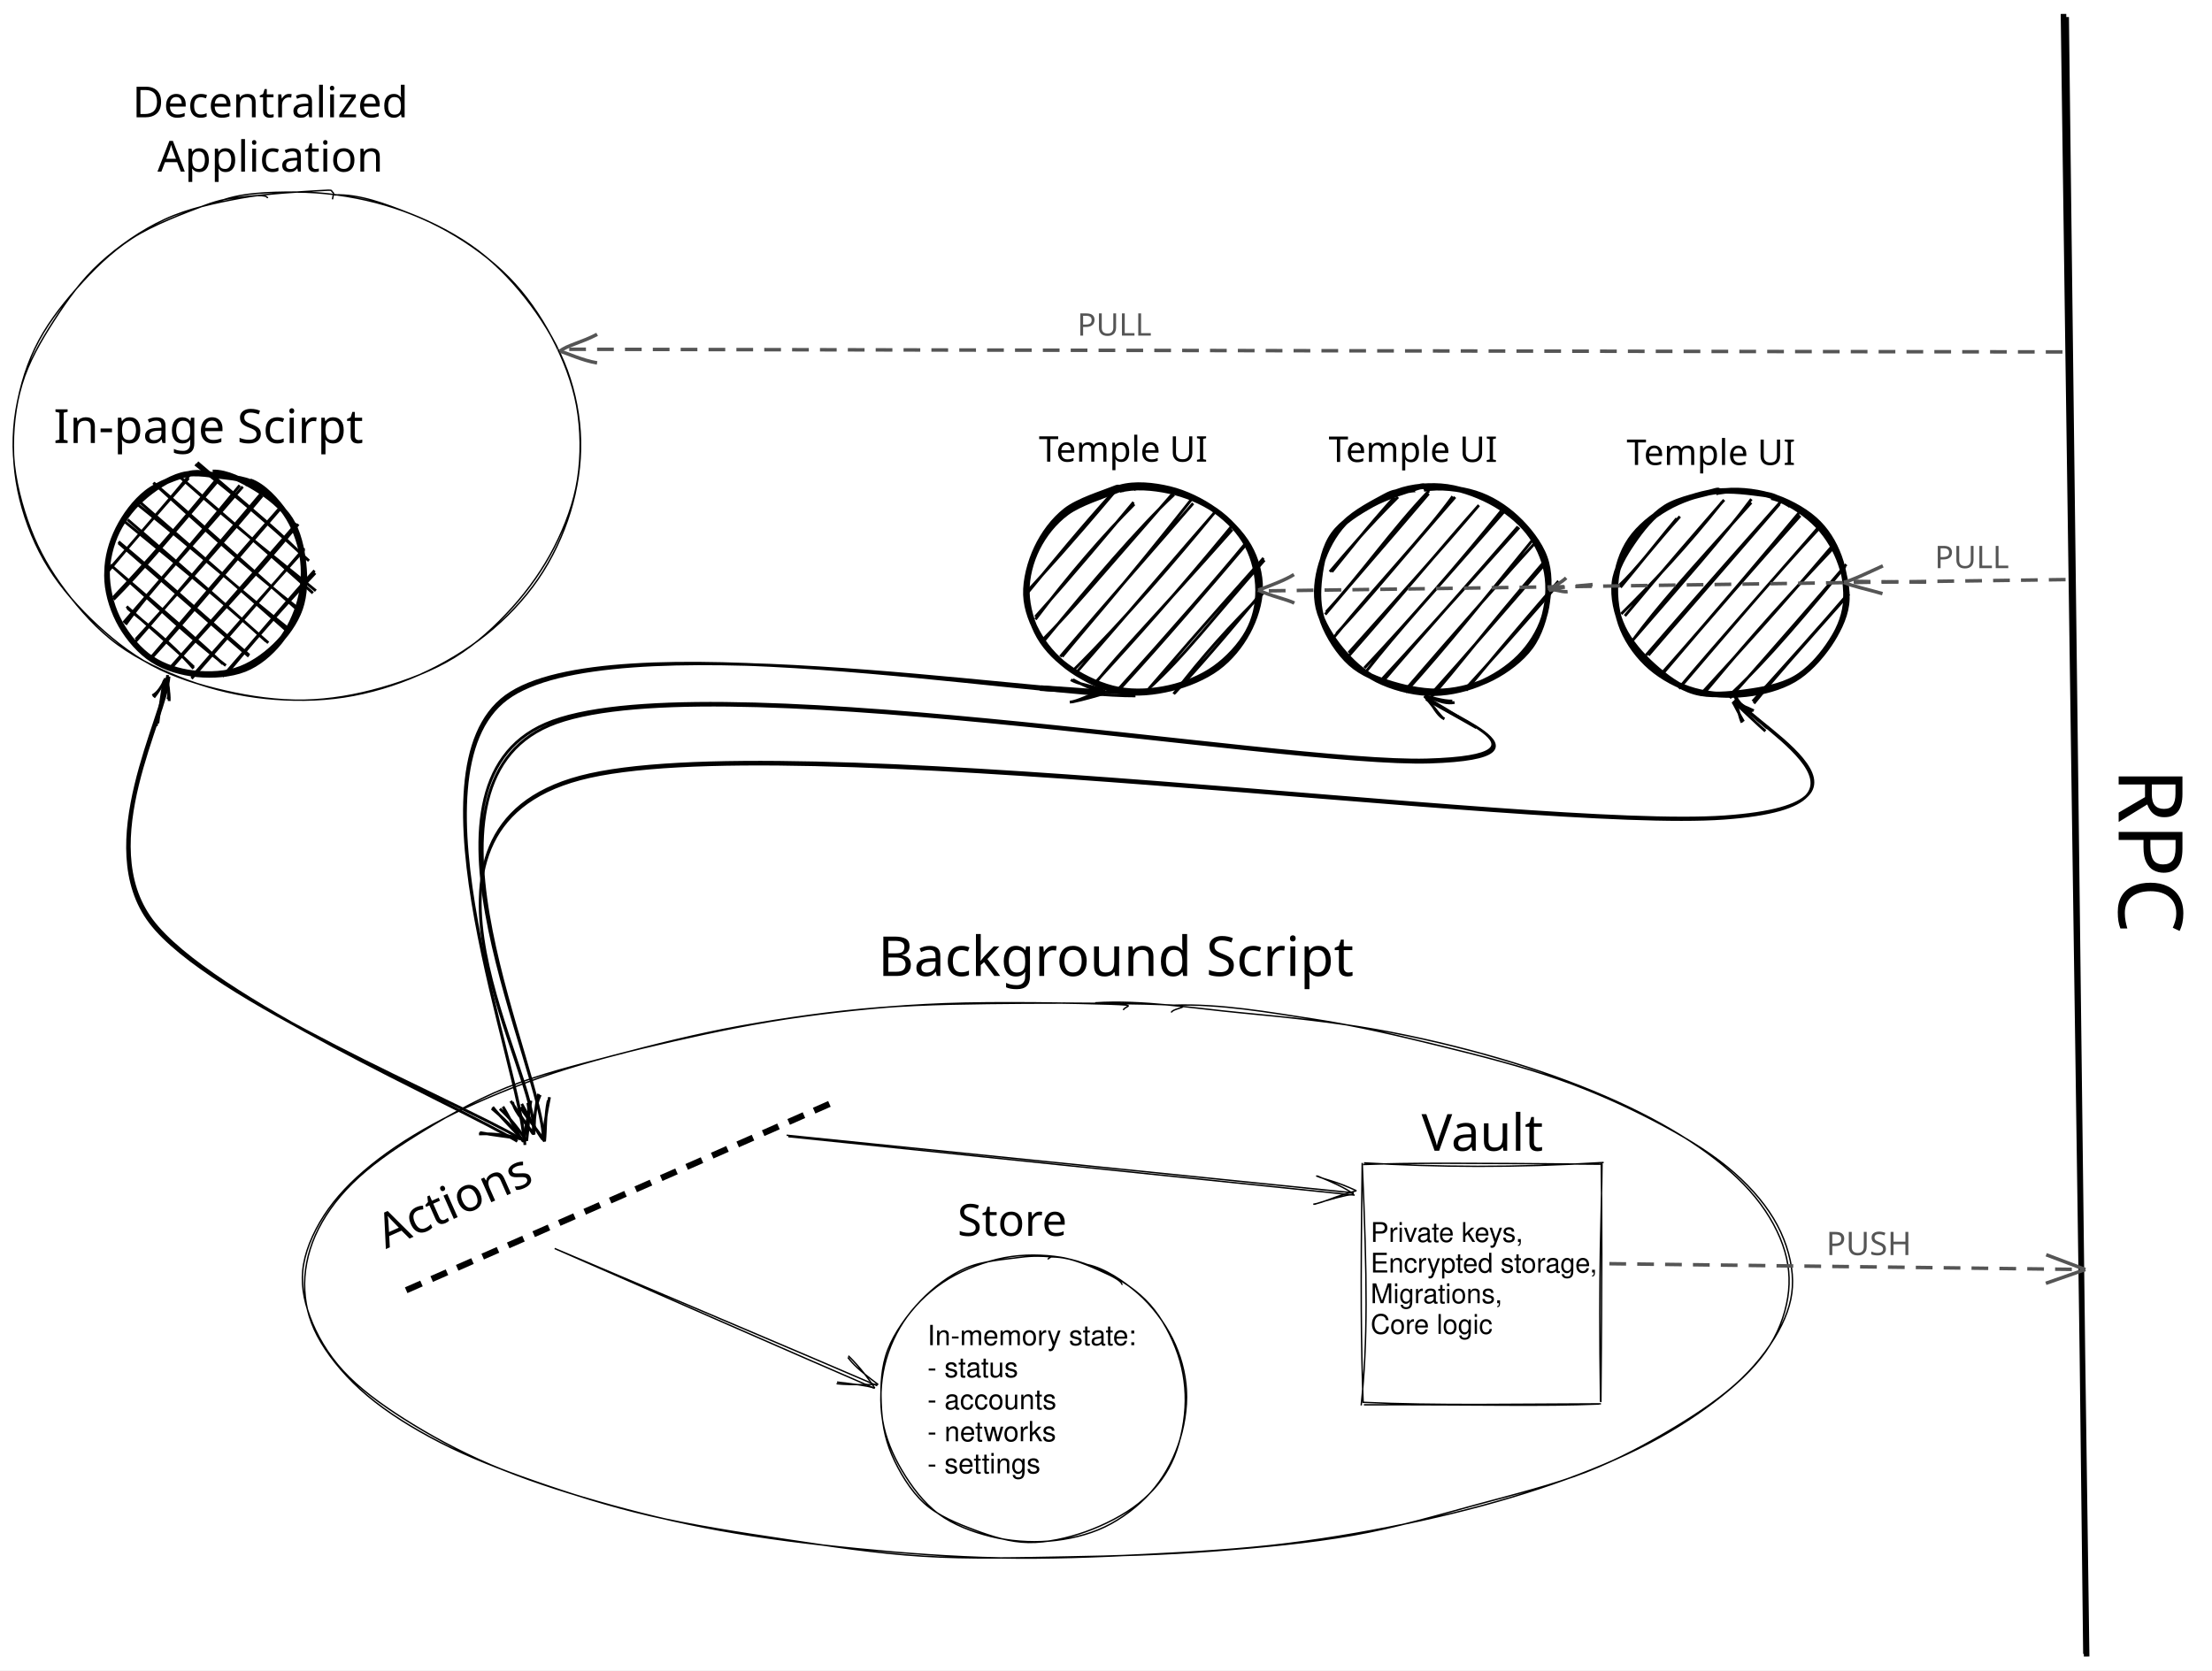
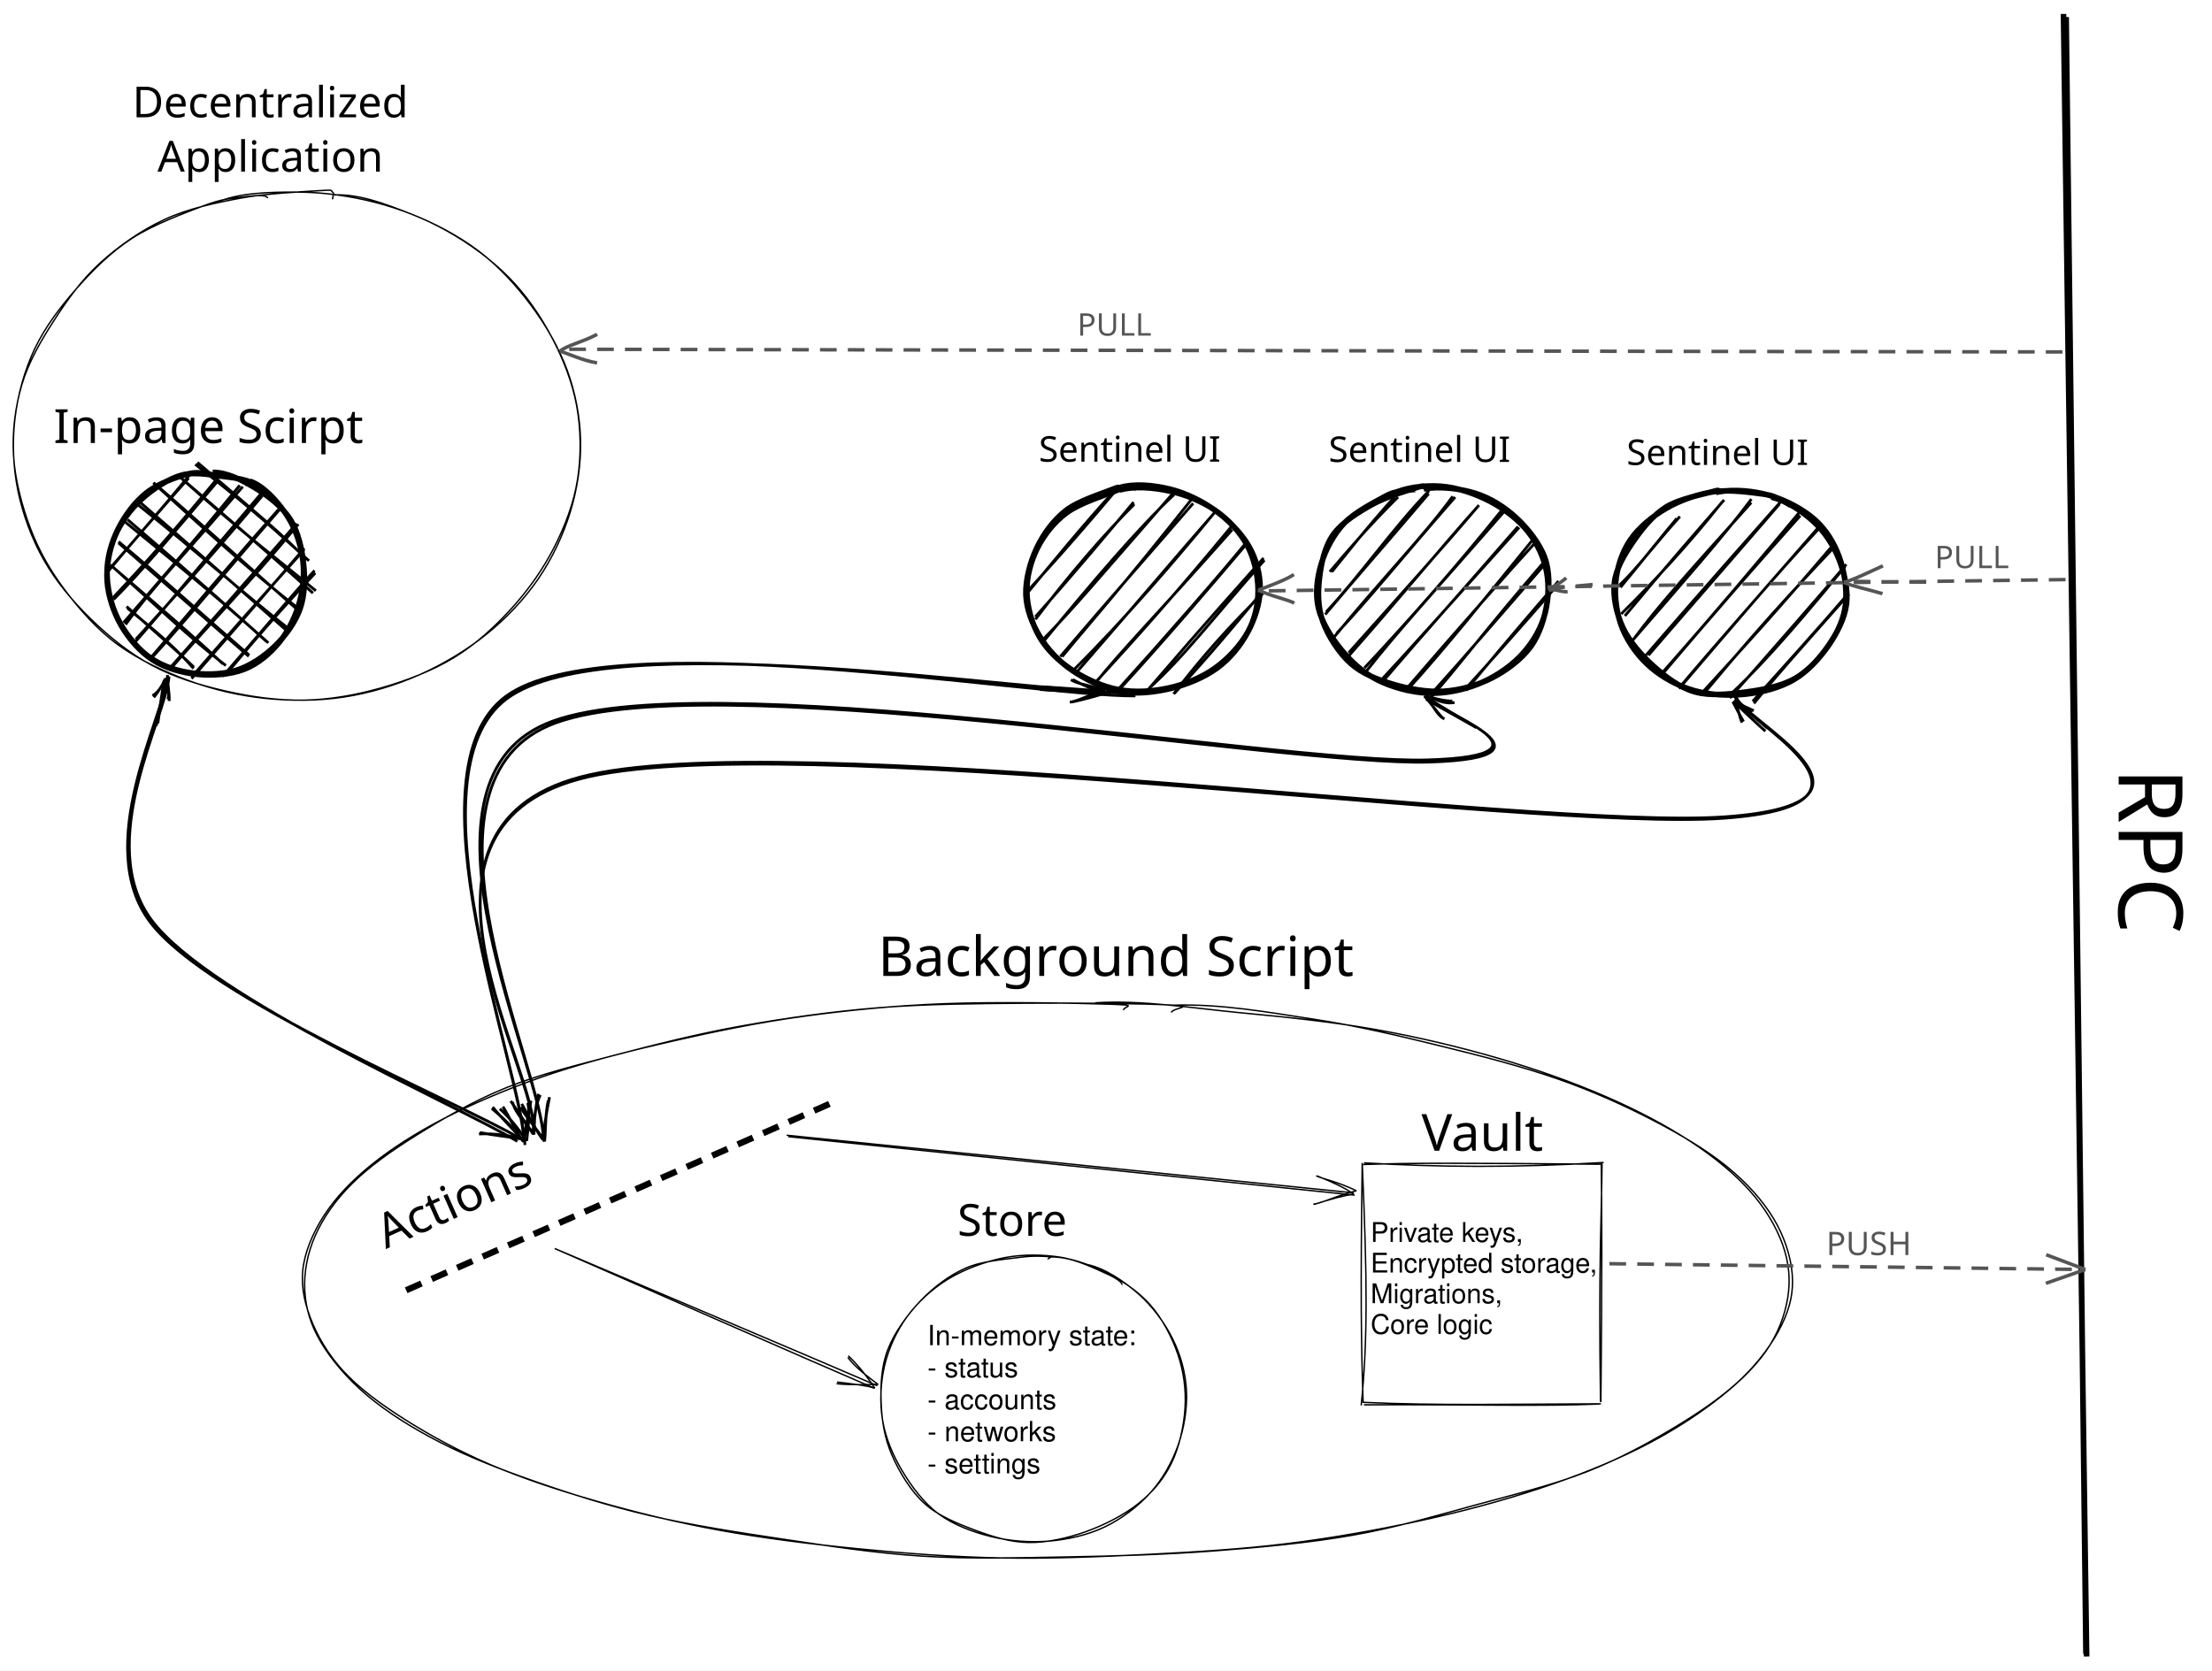
<svg xmlns="http://www.w3.org/2000/svg" version="1.1" viewBox="0 0 1587.963 1199.438">
  <defs>
    <style>
      @font-face {
        font-family: "Virgil";
        src: url("https://excalidraw.com/FG_Virgil.woff2");
      }

      @font-face {
        font-family: "Cascadia";
        src: url("https://excalidraw.com/Cascadia.woff2");
      }
    </style>
  </defs>
  <rect x="0" y="0" width="1587.963" height="1199.438" fill="#ffffff" />
  <g transform="translate(978.3767 835.1968) rotate(0 85.68182 86.04545)">
    <path d="M0.844 -0.198 C53.36 2.89, 108.339 3.457, 172.869 -0.471 M0.234 0.992 C34.473 -0.229, 68.017 -0.116, 170.893 0.777 M171.706 0.218 C171.487 34.853, 169.083 71.587, 170.612 171.295 M171.128 -0.675 C171.656 39.123, 171.759 79.183, 170.885 171.63 M169.577 172.977 C127.373 174.678, 85.85 173.282, 0.774 173.519 M170.928 172.817 C112.098 172.941, 52.116 174.257, 0.125 171.734 M-1.199 173.977 C3.511 128.31, 3.209 83.549, -0.44 0.274 M0.212 172.217 C-1.227 130.93, -1.72 91.411, -0.463 -0.162" stroke="#000000" stroke-width="1" fill="none" />
  </g>
  <g transform="translate(1020.479 793.282) rotate(0 44.53273 23.19413)">
    <text x="0" y="33" font-family="Virgil" font-size="36.739px" fill="#000000" text-anchor="start" style="white-space: pre;" direction="ltr">Vault</text>
  </g>
  <g transform="translate(630.295 665.782) rotate(0 178 25)">
    <text x="0" y="35" font-family="Virgil" font-size="39.6px" fill="#000000" text-anchor="start" style="white-space: pre;" direction="ltr">Background Script</text>
  </g>
  <g transform="translate(217.6154 719.6457) rotate(0 533.9091 199.5455)">
    <path d="M568.635 0.425 C602.217 -1.755, 639.068 4.345, 672.518 7.523 C705.968 10.702, 738.391 14.037, 769.333 19.496 C800.276 24.955, 830.632 32.277, 858.171 40.279 C885.71 48.281, 911.678 57.608, 934.568 67.508 C957.458 77.408, 978.201 88.378, 995.509 99.677 C1012.818 110.975, 1027.316 122.899, 1038.419 135.3 C1049.521 147.7, 1057.561 161.282, 1062.123 174.082 C1066.686 186.882, 1067.838 199.284, 1065.791 212.101 C1063.744 224.918, 1058.669 238.486, 1049.842 250.984 C1041.015 263.482, 1028.088 275.472, 1012.828 287.091 C997.568 298.71, 979.164 310.351, 958.284 320.698 C937.403 331.045, 913.501 340.598, 887.546 349.175 C861.591 357.753, 832.709 365.569, 802.551 372.161 C772.394 378.753, 739.507 384.665, 706.602 388.729 C673.696 392.792, 639.489 394.829, 605.118 396.545 C570.746 398.26, 534.856 399.703, 500.373 399.019 C465.89 398.336, 431.813 395.761, 398.218 392.443 C364.624 389.126, 329.957 384.78, 298.803 379.116 C267.65 373.452, 238.662 366.291, 211.3 358.459 C183.938 350.628, 157.812 342.02, 134.632 332.125 C111.452 322.231, 89.868 310.321, 72.221 299.089 C54.573 287.858, 39.961 276.928, 28.745 264.736 C17.53 252.544, 9.662 238.705, 4.929 225.937 C0.197 213.169, -1.875 201.054, 0.35 188.126 C2.575 175.197, 9.246 160.983, 18.279 148.364 C27.312 135.745, 39.52 123.841, 54.551 112.412 C69.581 100.984, 87.604 90.051, 108.462 79.794 C129.32 69.537, 153.561 59.516, 179.701 50.869 C205.841 42.223, 235.481 34.692, 265.302 27.912 C295.122 21.133, 326.116 14.666, 358.625 10.19 C391.135 5.715, 423.597 2.518, 460.359 1.057 C497.12 -0.403, 557.786 0.665, 579.194 1.426 C600.602 2.186, 589.693 2.557, 588.808 5.618 M624.551 2.142 C658.614 0.971, 693.526 7.315, 725.604 12.212 C757.682 17.11, 787.764 24.357, 817.018 31.527 C846.271 38.696, 875.732 46.33, 901.124 55.231 C926.516 64.132, 949.203 74.463, 969.37 84.933 C989.538 95.402, 1007.776 106.343, 1022.129 118.046 C1036.482 129.75, 1047.674 142.267, 1055.488 155.152 C1063.301 168.036, 1068.012 182.604, 1069.01 195.354 C1070.008 208.104, 1067.546 219.16, 1061.474 231.653 C1055.402 244.147, 1045.387 258.05, 1032.577 270.313 C1019.768 282.575, 1003.19 294.064, 984.616 305.229 C966.041 316.393, 944.812 328.039, 921.129 337.299 C897.447 346.558, 870.434 353.222, 842.52 360.785 C814.606 368.348, 785.168 377.135, 753.647 382.675 C722.126 388.215, 687.63 391.42, 653.394 394.027 C619.158 396.634, 583.005 397.694, 548.23 398.317 C513.455 398.939, 478.585 399.874, 444.744 397.763 C410.903 395.652, 377.81 390.504, 345.183 385.65 C312.557 380.796, 278.796 375.57, 248.985 368.637 C219.174 361.705, 191.378 352.796, 166.319 344.054 C141.26 335.312, 118.649 326.436, 98.633 316.187 C78.617 305.938, 60.525 294.557, 46.222 282.559 C31.918 270.561, 20.32 256.808, 12.811 244.198 C5.302 231.588, 1.846 219.684, 1.169 206.897 C0.492 194.11, 3.051 180.286, 8.747 167.475 C14.442 154.664, 23.167 142.077, 35.343 130.031 C47.519 117.985, 63.402 106.637, 81.804 95.199 C100.205 83.762, 122.162 70.918, 145.75 61.408 C169.339 51.897, 195.289 45.506, 223.334 38.136 C251.379 30.765, 282.344 22.882, 314.02 17.184 C345.695 11.486, 379.398 6.695, 413.386 3.948 C447.374 1.201, 482.916 1.017, 517.949 0.701 C552.982 0.386, 606.038 0.942, 623.582 2.054 C641.126 3.167, 624.413 3.983, 623.216 7.376" stroke="#000000" stroke-width="1" fill="none" />
  </g>
  <g transform="translate(983.9287 873.7558) rotate(0 82 44)">
    <text x="0" y="18" font-family="Helvetica" font-size="19.498px" fill="#000000" text-anchor="start" style="white-space: pre;" direction="ltr">Private keys,</text>
    <text x="0" y="40" font-family="Helvetica" font-size="19.498px" fill="#000000" text-anchor="start" style="white-space: pre;" direction="ltr">Encrypted storage,</text>
    <text x="0" y="62" font-family="Helvetica" font-size="19.498px" fill="#000000" text-anchor="start" style="white-space: pre;" direction="ltr">Migrations,</text>
    <text x="0" y="84" font-family="Helvetica" font-size="19.498px" fill="#000000" text-anchor="start" style="white-space: pre;" direction="ltr">Core logic</text>
  </g>
  <g transform="translate(631.7383 901.3886) rotate(0 109.8361 103.2787)">
    <path d="M148.713 6.594 C161.385 9.255, 174.835 18.405, 185.037 27.251 C195.24 36.096, 204.101 48.043, 209.929 59.667 C215.756 71.291, 219.321 84.219, 220.001 96.997 C220.682 109.774, 218.313 124.104, 214.014 136.331 C209.715 148.558, 202.991 160.573, 194.207 170.359 C185.423 180.145, 173.47 189.238, 161.312 195.047 C149.154 200.856, 134.873 204.068, 121.257 205.213 C107.641 206.358, 92.84 205.191, 79.616 201.915 C66.393 198.638, 52.536 193.426, 41.915 185.554 C31.295 177.683, 22.569 165.857, 15.894 154.684 C9.219 143.511, 3.97 131.099, 1.867 118.516 C-0.235 105.934, 0.334 91.629, 3.28 79.189 C6.227 66.75, 11.892 54.267, 19.548 43.88 C27.204 33.493, 37.568 23.902, 49.216 16.869 C60.865 9.835, 76.021 4.259, 89.441 1.678 C102.861 -0.902, 117.485 -0.558, 129.734 1.387 C141.984 3.331, 155.645 10.042, 162.937 13.343 C170.229 16.645, 174.558 19.96, 173.489 21.196 M121.607 1.175 C134.724 0.76, 149.139 6.2, 161.182 11.908 C173.224 17.616, 185.081 25.544, 193.863 35.421 C202.644 45.299, 209.681 58.825, 213.869 71.172 C218.057 83.518, 219.749 96.525, 218.99 109.5 C218.232 122.476, 214.871 137.587, 209.317 149.026 C203.763 160.466, 195.94 169.898, 185.666 178.137 C175.392 186.376, 160.851 193.782, 147.674 198.459 C134.497 203.135, 119.895 206.398, 106.602 206.196 C93.309 205.994, 80.392 201.942, 67.917 197.247 C55.442 192.552, 41.674 187.07, 31.752 178.027 C21.829 168.985, 13.537 155.018, 8.381 142.992 C3.225 130.967, 1.275 118.423, 0.816 105.874 C0.357 93.325, 0.917 79.897, 5.629 67.7 C10.34 55.503, 19.757 42.45, 29.083 32.692 C38.409 22.933, 49.691 14.356, 61.584 9.151 C73.476 3.945, 90.503 2.822, 100.438 1.457 C110.373 0.092, 117.825 0.709, 121.192 0.961 C124.559 1.213, 120.717 1.535, 120.639 2.969" stroke="#000000" stroke-width="1" fill="none" />
  </g>
  <g transform="translate(687.3449 859.3804) rotate(0 44.52459 19.87705)">
    <text x="0" y="28" font-family="Virgil" font-size="31.803px" fill="#000000" text-anchor="start" style="white-space: pre;" direction="ltr">Store</text>
  </g>
  <g transform="translate(665.7711 947.905) rotate(0 75 57.5)">
    <text x="0" y="18" font-family="Helvetica" font-size="20px" fill="#000000" text-anchor="start" style="white-space: pre;" direction="ltr">In-memory state:</text>
    <text x="0" y="41" font-family="Helvetica" font-size="20px" fill="#000000" text-anchor="start" style="white-space: pre;" direction="ltr">- status</text>
    <text x="0" y="64" font-family="Helvetica" font-size="20px" fill="#000000" text-anchor="start" style="white-space: pre;" direction="ltr">- accounts</text>
    <text x="0" y="87" font-family="Helvetica" font-size="20px" fill="#000000" text-anchor="start" style="white-space: pre;" direction="ltr">- networks</text>
    <text x="0" y="110" font-family="Helvetica" font-size="20px" fill="#000000" text-anchor="start" style="white-space: pre;" direction="ltr">- settings</text>
  </g>
  <g>
    <g transform="translate(290.7617 927.0998) rotate(0 156.2747 -69.10573)">
      <path d="M0.827 -0.649 C52.625 -23.391, 259.817 -114.462, 311.723 -137.562" stroke="#000000" stroke-width="4.5" fill="none" stroke-dasharray="12 8" />
    </g>
  </g>
  <g transform="translate(268.381 843.1021) rotate(336.0375 60.4003 21.57154)">
    <text x="0" y="30" font-family="Virgil" font-size="34.123px" fill="#000000" text-anchor="start" style="white-space: pre;" direction="ltr">Actions</text>
  </g>
  <g>
    <g transform="translate(399.8694 896.4963) rotate(0 114.1092 50.08049)">
      <path d="M-0.15 0.67 C37.589 17.261, 189.48 83.858, 227.504 100.184 M-1.689 -0.023 C36.357 16.185, 191.763 81.93, 229.907 98.534" stroke="#000000" stroke-width="1" fill="none" />
    </g>
    <g transform="translate(399.8694 896.4963) rotate(0 114.1092 50.08049)">
      <path d="M201.07 95.887 C213.119 97.39, 222.187 98.328, 228.151 100.274 M200.708 97.052 C206.085 97.703, 211.976 97.892, 230.486 97.608" stroke="#000000" stroke-width="1" fill="none" />
    </g>
    <g transform="translate(399.8694 896.4963) rotate(0 114.1092 50.08049)">
      <path d="M209.149 77.023 C218.154 85.857, 224.078 94.136, 228.151 100.274 M208.787 78.187 C212.481 82.995, 216.62 87.272, 230.486 97.608" stroke="#000000" stroke-width="1" fill="none" />
    </g>
  </g>
  <g>
    <g transform="translate(565.4924 816.1919) rotate(0 203.13 20.46404)">
      <path d="M0.44 0.002 C68.447 7.129, 339.242 34.971, 407.049 41.97 M-0.789 -1.042 C67.19 5.835, 338.411 33.494, 406.359 40.365" stroke="#000000" stroke-width="1" fill="none" />
    </g>
    <g transform="translate(565.4924 816.1919) rotate(0 203.13 20.46404)">
      <path d="M377.28 48.543 C385.285 47.227, 391.649 43.103, 408.286 38.821 M377.976 48.615 C388.981 44.95, 400.227 42.044, 406.28 41.256" stroke="#000000" stroke-width="1" fill="none" />
    </g>
    <g transform="translate(565.4924 816.1919) rotate(0 203.13 20.46404)">
      <path d="M379.354 28.127 C386.774 31.253, 392.687 31.564, 408.286 38.821 M380.05 28.199 C390.312 32.263, 400.772 37.095, 406.28 41.256" stroke="#000000" stroke-width="1" fill="none" />
    </g>
  </g>
  <g transform="translate(737.5964 349.5434) rotate(0 82.95455 73.57955)">
    <path d="M27.905 18.957 C27.905 18.957, 27.905 18.957, 27.905 18.957 M27.905 18.957 C27.905 18.957, 27.905 18.957, 27.905 18.957 M0.295 75.828 C19.488 52.532, 38.796 28.913, 62.373 2.92 M-0.218 75.197 C14.5 59.072, 29.014 43.38, 62.45 3.801 M5.723 95.195 C29.392 63.695, 55.702 33.455, 76.673 12.475 M5.687 93.354 C33.183 62.607, 59.834 30.652, 76.201 11.047 M11.653 110.887 C46.32 68.72, 79.803 29.404, 105.2 5.631 M10.935 109.863 C31.991 88.73, 50.253 66.621, 103.68 5.57 M24.939 121.917 C44.537 98.004, 68.068 71.866, 117.62 9.214 M23.568 121.936 C58.958 80.474, 94.526 40.187, 118.941 11.884 M33.274 131.422 C70.261 94.66, 106.237 52.637, 135.206 17.385 M34.697 133.866 C75.446 87.168, 114.004 41.566, 135.75 16.918 M49.681 139.797 C68.076 116.88, 89.931 95.125, 147.04 30.736 M49.873 139.287 C77.645 108.879, 106.343 77.04, 146.665 28.243 M65.524 146.057 C99.21 109.325, 129.896 73.249, 157.006 41.356 M64.964 145.659 C101.744 104.946, 137.478 63.957, 156.899 40.255 M86.999 144.98 C112.899 121.694, 134.037 93.217, 170.107 52.682 M87.529 144.537 C103.676 125.941, 121.241 105.179, 169.516 51.159 M104.924 148.766 C124.822 122.537, 146.455 98.385, 170.059 75.58 M105.476 148.356 C122.516 130.001, 139.67 110.511, 167.899 76.166" stroke="#000" stroke-width="2" fill="none" />
    <path d="M65.953 2.336 C76.777 -0.653, 90.155 0.525, 101.663 2.979 C113.171 5.434, 125.656 10.552, 135.001 17.061 C144.346 23.571, 152.638 32.519, 157.733 42.037 C162.828 51.555, 165.5 63.78, 165.571 74.17 C165.642 84.56, 163.338 95.023, 158.157 104.377 C152.977 113.732, 143.892 123.632, 134.488 130.299 C125.085 136.965, 113.232 141.811, 101.737 144.376 C90.242 146.941, 77.179 147.856, 65.517 145.689 C53.855 143.523, 41.271 137.737, 31.763 131.377 C22.256 125.016, 13.838 116.833, 8.473 107.526 C3.107 98.218, -0.209 86.115, -0.431 75.533 C-0.653 64.951, 2.365 53.524, 7.142 44.033 C11.919 34.541, 19.052 25.366, 28.231 18.583 C37.41 11.799, 54.749 6.376, 62.216 3.331 C69.683 0.287, 70.181 0.486, 73.032 0.317 C75.884 0.147, 79.233 1.142, 79.325 2.317 M66.43 0.502 C77.093 -2.537, 90.552 -1.169, 101.934 1.57 C113.315 4.309, 125.22 10.092, 134.718 16.937 C144.216 23.781, 153.535 33.256, 158.922 42.639 C164.309 52.021, 167.176 62.932, 167.04 73.233 C166.904 83.533, 163.227 94.974, 158.106 104.443 C152.985 113.913, 145.491 123.328, 136.313 130.048 C127.136 136.768, 114.708 141.954, 103.039 144.765 C91.37 147.577, 78.167 149.1, 66.299 146.914 C54.43 144.729, 41.377 138.19, 31.828 131.653 C22.278 125.116, 14.491 116.721, 9.001 107.692 C3.511 98.663, -0.723 88.103, -1.112 77.478 C-1.502 66.853, 1.883 54.023, 6.664 43.942 C11.445 33.861, 18.601 23.982, 27.575 16.993 C36.549 10.004, 54.095 4.654, 60.508 2.006 C66.92 -0.642, 64.986 0.806, 66.049 1.107 C67.112 1.407, 66.938 2.475, 66.888 3.811" stroke="#000000" stroke-width="4" fill="none" />
  </g>
  <g transform="translate(945.6357 349.7395) rotate(0 82.95455 73.57955)">
    <path d="M19.271 26.027 C19.271 26.027, 19.271 26.027, 19.271 26.027 M19.271 26.027 C19.271 26.027, 19.271 26.027, 19.271 26.027 M9.032 60.805 C22.133 45.534, 35.358 29.606, 57.975 7.118 M10.431 60.866 C22.212 46.381, 33.939 31.121, 55.383 7.143 M6.449 89.638 C31.44 62.676, 53.255 30.903, 80.21 2.661 M5.698 91.486 C26.684 66.41, 47.333 43.055, 79.991 4.706 M12.277 107.513 C44.502 67.985, 77.248 34.395, 97.244 6.699 M13.841 105.119 C37.959 79.456, 59.756 51.994, 98.979 7.181 M22.561 119.02 C56.677 80.878, 90.59 43.083, 115.58 13.578 M22.422 121.477 C56.952 82.323, 90.495 41.619, 116.064 13.023 M35.459 131.948 C57.948 103.256, 82.674 76.547, 134.242 17.487 M33.848 129.927 C68.538 92.869, 102.221 54.27, 132.093 17.114 M45.092 139.477 C68.41 114.449, 93.293 86.394, 144.938 28.993 M46.093 140.808 C77.087 104.266, 109.479 68.489, 144.077 28.42 M63.29 147.276 C94.356 112.859, 120.736 79.507, 156.49 35.65 M63.319 145.658 C100.798 102.115, 138.679 59.331, 158.495 37.725 M82.033 150.415 C100.07 130.532, 117.716 106.058, 163.964 52.414 M81.198 149.246 C108.118 119.398, 132.68 90.551, 165.302 53.172 M106.477 144.692 C121.035 128.839, 137.183 110.672, 173.042 69.73 M106.805 146.025 C120.863 128.904, 135.139 111.576, 173.174 67.476" stroke="#000" stroke-width="2" fill="none" />
    <path d="M53.386 5.11 C63.318 0.194, 77.044 -1.453, 88.831 -0.588 C100.617 0.276, 113.686 4.845, 124.105 10.295 C134.525 15.746, 144.578 23.617, 151.348 32.115 C158.119 40.612, 162.855 50.972, 164.727 61.28 C166.599 71.588, 165.858 83.823, 162.582 93.962 C159.306 104.1, 152.967 114.178, 145.071 122.111 C137.176 130.043, 126.168 137.248, 115.209 141.555 C104.249 145.862, 91.347 148.482, 79.315 147.954 C67.283 147.426, 53.402 143.639, 43.016 138.386 C32.63 133.132, 24.035 125.042, 17 116.434 C9.966 107.825, 3.157 96.966, 0.809 86.735 C-1.538 76.504, -0.165 65.17, 2.916 55.047 C5.997 44.924, 11.682 34.051, 19.296 25.998 C26.91 17.945, 41.64 10.545, 48.602 6.729 C55.564 2.914, 57.188 3.865, 61.068 3.105 C64.948 2.345, 71.347 1.029, 71.881 2.17 M76.427 1.348 C87.768 -0.735, 102.276 0.988, 113.348 4.438 C124.42 7.887, 134.531 14.353, 142.857 22.046 C151.183 29.739, 159.615 40.426, 163.302 50.596 C166.988 60.765, 166.671 72.374, 164.977 83.062 C163.283 93.749, 159.73 105.719, 153.137 114.718 C146.544 123.717, 135.83 131.74, 125.417 137.056 C115.003 142.372, 102.523 145.87, 90.653 146.614 C78.783 147.359, 65.321 144.864, 54.197 141.522 C43.072 138.181, 32.257 134.033, 23.904 126.567 C15.551 119.101, 7.793 106.956, 4.078 96.727 C0.363 86.498, 0.363 75.645, 1.613 65.192 C2.863 54.739, 5.284 42.784, 11.579 34.009 C17.874 25.234, 29.223 18.21, 39.383 12.542 C49.543 6.874, 66.08 1.984, 72.539 0.002 C78.997 -1.979, 77.304 0.623, 78.136 0.652 C78.967 0.682, 77.508 -0.87, 77.526 0.177" stroke="#000000" stroke-width="4" fill="none" />
  </g>
  <g transform="translate(1159.557 351.8963) rotate(0 82.95455 73.57955)">
    <path d="M10.745 35.841 C10.745 35.841, 10.745 35.841, 10.745 35.841 M10.745 35.841 C10.745 35.841, 10.745 35.841, 10.745 35.841 M2.425 68.903 C15.938 56.189, 26.973 40.61, 46.432 18.967 M3.759 69.817 C19.276 51.111, 34.47 31.886, 44.178 20.373 M4.306 88.937 C27.078 66.436, 51.857 39.991, 76.653 8.673 M6.935 90.36 C33.491 58.367, 59.987 27.951, 78.17 7.055 M12.482 107.878 C45.373 69.903, 78.637 32.335, 97.741 6.488 M13.144 107.156 C31.022 83.035, 50.297 61.658, 97.619 8.996 M22.112 118.595 C42.248 95.369, 60.662 74, 118.764 8.422 M23.823 118.623 C41.805 97.601, 61.939 74.809, 117.859 10.084 M33.894 131.031 C72.297 87.655, 108.78 44.138, 131.833 16.427 M33.403 132.615 C67.846 91.851, 102.88 51.82, 132.849 18.376 M45.78 142.621 C80.504 102.06, 113.295 63.058, 146.191 27.674 M46.154 141.704 C72.488 110.428, 100.237 79.266, 146.387 26.258 M62.515 147.415 C87.146 118.007, 109.843 90.881, 157.153 40.965 M60.843 147.185 C90.189 115.14, 117.526 85.049, 156.174 39.722 M81.973 147.468 C100.622 129.962, 120.7 108.745, 165.038 54.838 M82.202 149.338 C114.291 113.134, 147.66 74.803, 165.875 53.359 M98.666 151.71 C121.76 125.965, 147.871 97.027, 166.74 74.965 M99.554 153.171 C114.85 134.243, 130.072 117.152, 167.808 74.617" stroke="#000" stroke-width="2" fill="none" />
    <path d="M112.137 5.082 C123.281 7.716, 134.407 15.338, 142.48 22.754 C150.553 30.17, 156.658 39.703, 160.575 49.576 C164.491 59.449, 167.292 71.566, 165.978 81.992 C164.664 92.418, 158.99 103.104, 152.691 112.13 C146.393 121.156, 137.998 130.416, 128.187 136.147 C118.376 141.877, 105.731 145.202, 93.825 146.515 C81.919 147.827, 68.144 147.222, 56.753 144.021 C45.361 140.82, 34.042 134.666, 25.476 127.309 C16.91 119.952, 9.553 110.001, 5.356 99.88 C1.159 89.759, -0.621 77.278, 0.296 66.583 C1.212 55.889, 4.749 44.657, 10.856 35.713 C16.963 26.769, 26.901 18.678, 36.938 12.917 C46.976 7.155, 59.524 2.818, 71.081 1.146 C82.639 -0.525, 98.237 1.844, 106.284 2.887 C114.331 3.93, 115.954 5.812, 119.363 7.404 C122.772 8.996, 127.382 11.426, 126.737 12.44 M74.435 1.231 C85.594 -0.751, 99.53 0.575, 110.964 3.877 C122.399 7.179, 134.745 13.712, 143.043 21.043 C151.341 28.375, 157.035 37.712, 160.75 47.868 C164.465 58.024, 166.519 71.482, 165.335 81.978 C164.15 92.474, 159.704 101.954, 153.643 110.842 C147.582 119.731, 139.027 129.603, 128.969 135.307 C118.911 141.012, 105.288 143.475, 93.295 145.07 C81.302 146.665, 68.01 148.011, 57.013 144.875 C46.016 141.738, 35.9 133.944, 27.312 126.25 C18.723 118.556, 10.132 108.678, 5.483 98.71 C0.834 88.741, -1.756 76.626, -0.582 66.437 C0.591 56.249, 6.391 46.595, 12.522 37.578 C18.653 28.561, 26.63 18.413, 36.205 12.333 C45.779 6.254, 63.654 2.94, 69.972 1.1 C76.289 -0.741, 73.334 0.939, 74.112 1.29 C74.889 1.642, 74.423 2.32, 74.637 3.208" stroke="#000000" stroke-width="4" fill="none" />
  </g>
  <g transform="translate(745.7701 308.4974) rotate(0 69.5 16.08796)">
-     <text x="0" y="23" font-family="Virgil" font-size="25.491px" fill="#000000" text-anchor="start" style="white-space: pre;" direction="ltr">Temple UI</text>
+     <text x="0" y="23" font-family="Virgil" font-size="25.491px" fill="#000000" text-anchor="start" style="white-space: pre;" direction="ltr">Sentinel UI</text>
  </g>
  <g transform="translate(953.8094 308.6935) rotate(0 69.5 16.08796)">
-     <text x="0" y="23" font-family="Virgil" font-size="25.491px" fill="#000000" text-anchor="start" style="white-space: pre;" direction="ltr">Temple UI</text>
+     <text x="0" y="23" font-family="Virgil" font-size="25.491px" fill="#000000" text-anchor="start" style="white-space: pre;" direction="ltr">Sentinel UI</text>
  </g>
  <g transform="translate(1167.731 310.8503) rotate(0 69.5 16.08796)">
-     <text x="0" y="23" font-family="Virgil" font-size="25.491px" fill="#000000" text-anchor="start" style="white-space: pre;" direction="ltr">Temple UI</text>
+     <text x="0" y="23" font-family="Virgil" font-size="25.491px" fill="#000000" text-anchor="start" style="white-space: pre;" direction="ltr">Sentinel UI</text>
  </g>
  <g>
    <g transform="translate(814.3316 498.4307) rotate(0 -240.0585 150.8469)">
      <path d="M-0.927 -0.879 C-76.024 -0.502, -377.761 -50.818, -450.524 3.283 C-523.287 57.383, -439.554 270.258, -437.505 323.725 M0.788 1.274 C-74.401 1.817, -377.89 -51.952, -451.038 1.465 C-524.185 54.882, -440.237 268.336, -438.096 321.777" stroke="#000000" stroke-width="2" fill="none" />
    </g>
    <g transform="translate(814.3316 498.4307) rotate(0 -240.0585 150.8469)">
      <path d="M-455.456 297.713 C-447.958 304.776, -442.821 311.331, -436.248 320.819 M-453.259 296.193 C-447.829 305.119, -443.356 315.368, -438.655 321.274" stroke="#000000" stroke-width="2" fill="none" />
    </g>
    <g transform="translate(814.3316 498.4307) rotate(0 -240.0585 150.8469)">
      <path d="M-435.383 293.448 C-433.974 301.658, -434.963 309.514, -436.248 320.819 M-433.186 291.927 C-434.91 302.305, -437.616 314.079, -438.655 321.274" stroke="#000000" stroke-width="2" fill="none" />
    </g>
  </g>
  <g>
    <g transform="translate(1025.142 501.1334) rotate(0 -316.4317 158.9116)">
      <path d="M0.96 0.545 C0.646 8.063, 104.791 41.532, -0.924 44.547 C-106.639 47.561, -527.628 -26.803, -633.328 18.631 C-739.027 64.066, -634.719 267.199, -635.123 317.152 M0.005 -0.214 C-0.022 7.552, 106.454 42.724, 1.303 46.059 C-103.849 49.394, -524.874 -25.532, -630.903 19.798 C-736.932 65.128, -634.372 268.145, -634.87 318.037" stroke="#000000" stroke-width="2" fill="none" />
    </g>
    <g transform="translate(1025.142 501.1334) rotate(0 -316.4317 158.9116)">
      <path d="M-650.602 291.535 C-645.385 300.934, -639.462 311.929, -635.563 317.002 M-651.503 293.916 C-646.445 302.429, -638.597 310.764, -634.202 318.5" stroke="#000000" stroke-width="2" fill="none" />
    </g>
    <g transform="translate(1025.142 501.1334) rotate(0 -316.4317 158.9116)">
      <path d="M-630.663 286.679 C-633.044 298.082, -634.696 310.922, -635.563 317.002 M-631.565 289.059 C-633.818 299.367, -633.251 309.477, -634.202 318.5" stroke="#000000" stroke-width="2" fill="none" />
    </g>
  </g>
  <g>
    <g transform="translate(1245.413 498.4307) rotate(0 -422.7301 158.5753)">
      <path d="M1.03 1.198 C-0.284 15.878, 130.961 78.398, -7.339 88.118 C-145.639 97.837, -686.235 21.68, -828.77 59.514 C-971.304 97.349, -856.95 272.595, -862.546 315.127 M0.112 0.782 C-1.341 15.569, 130.307 79.079, -7.883 89.093 C-146.074 99.106, -686.595 22.982, -829.032 60.861 C-971.468 98.74, -856.688 274.01, -862.501 316.369" stroke="#000000" stroke-width="2" fill="none" />
    </g>
    <g transform="translate(1245.413 498.4307) rotate(0 -422.7301 158.5753)">
      <path d="M-877.452 292.897 C-875.369 301.625, -867.634 307.94, -862.064 316.066 M-878.765 292.136 C-874.873 298.016, -869.939 305.279, -862.789 315.697" stroke="#000000" stroke-width="2" fill="none" />
    </g>
    <g transform="translate(1245.413 498.4307) rotate(0 -422.7301 158.5753)">
      <path d="M-857.575 287.794 C-862.361 298.456, -861.495 306.535, -862.064 316.066 M-858.888 287.033 C-860.648 294.417, -861.414 303.144, -862.789 315.697" stroke="#000000" stroke-width="2" fill="none" />
    </g>
  </g>
  <g>
    <g transform="translate(746.4776 494.2952) rotate(0 23.54288 0.9086727)">
      <path d="M1.027 -1.187 C8.931 -0.691, 39.198 1.377, 46.978 2.029 M0.107 0.804 C7.888 1.493, 38.139 2.498, 46.005 3.005" stroke="#000000" stroke-width="2" fill="none" />
    </g>
    <g transform="translate(746.4776 494.2952) rotate(0 23.54288 0.9086727)">
      <path d="M21.524 9.92 C27.689 9.108, 34.756 4.954, 45.782 1.377 M22.951 9.797 C31.505 8.015, 40.98 5.281, 46.897 3.451" stroke="#000000" stroke-width="2" fill="none" />
    </g>
    <g transform="translate(746.4776 494.2952) rotate(0 23.54288 0.9086727)">
      <path d="M22.292 -6.181 C28.128 -2.756, 34.994 -2.679, 45.782 1.377 M23.719 -6.304 C31.88 -1.73, 41.052 1.897, 46.897 3.451" stroke="#000000" stroke-width="2" fill="none" />
    </g>
  </g>
  <g>
    <g transform="translate(1058.937 521.6345) rotate(0 -17.55254 -10.34431)">
      <path d="M0.917 0.859 C-4.787 -2.371, -29.316 -16.203, -35.156 -19.612 M-0.06 0.264 C-5.828 -3.32, -30.322 -17.881, -36.023 -21.547" stroke="#000000" stroke-width="2" fill="none" />
    </g>
    <g transform="translate(1058.937 521.6345) rotate(0 -17.55254 -10.34431)">
      <path d="M-14.721 -17.215 C-19.976 -16.246, -24.364 -17.404, -34.52 -21.562 M-16.331 -18.237 C-23.476 -18.111, -31.678 -21.186, -36.413 -21.84" stroke="#000000" stroke-width="2" fill="none" />
    </g>
    <g transform="translate(1058.937 521.6345) rotate(0 -17.55254 -10.34431)">
      <path d="M-21.987 -5.396 C-25.602 -7.114, -28.372 -10.903, -34.52 -21.562 M-23.597 -6.417 C-27.913 -10.98, -33.26 -18.698, -36.413 -21.84" stroke="#000000" stroke-width="2" fill="none" />
    </g>
  </g>
  <g>
    <g transform="translate(1268.715 523.6598) rotate(0 -12.0041 -9.723416)">
      <path d="M0.058 -0.826 C-3.824 -4.338, -19.44 -17.734, -23.512 -20.802 M-1.37 1.355 C-5.326 -2.062, -20.095 -16.006, -24.066 -19.777" stroke="#000000" stroke-width="2" fill="none" />
    </g>
    <g transform="translate(1268.715 523.6598) rotate(0 -12.0041 -9.723416)">
      <path d="M-10.764 -12.581 C-15.025 -15.451, -17.032 -17.093, -23.747 -20.538 M-9.72 -13.338 C-15.859 -16.349, -20.65 -17.862, -24.74 -19.7" stroke="#000000" stroke-width="2" fill="none" />
    </g>
    <g transform="translate(1268.715 523.6598) rotate(0 -12.0041 -9.723416)">
      <path d="M-18.125 -4.792 C-20.33 -9.859, -20.263 -13.696, -23.747 -20.538 M-17.08 -5.549 C-20.5 -11.435, -22.52 -15.881, -24.74 -19.7" stroke="#000000" stroke-width="2" fill="none" />
    </g>
  </g>
  <g transform="translate(77 339.9743) rotate(0 71.15385 72.11538)">
    <path d="M28.17 13.887 C28.17 13.887, 28.17 13.887, 28.17 13.887 M28.17 13.887 C28.17 13.887, 28.17 13.887, 28.17 13.887 M0.048 70.331 C15.566 52.685, 34.084 30.59, 58.37 3.348 M-0.504 71.595 C18.129 49.026, 38.397 26.446, 59.29 0.884 M4.541 90.465 C24.571 70.421, 42.539 48.683, 79.598 5.117 M4.278 89.074 C26.88 65.126, 49.225 39.907, 80.178 2.198 M13.172 108.481 C32.038 82.05, 56.027 57.844, 97.232 9.493 M11.669 107.137 C31.003 84.569, 50.852 62.471, 95.108 8.528 M20.209 120.8 C43.547 94.295, 62.942 70.484, 110.156 14.761 M20.474 119.119 C56.476 79.93, 89.431 42.181, 111.326 15.938 M30.976 133.451 C59.056 102.66, 84.609 70.797, 124.437 25.084 M30.41 133.295 C56.107 103.498, 78.982 75.659, 122.989 25.824 M46.349 139.21 C74.743 106.588, 102.57 78.257, 137.162 36.392 M45.474 139.143 C72.524 108.41, 99.721 78.042, 135.881 35.934 M60.542 147.259 C85.477 118.811, 108.23 92.52, 141.445 53.747 M60.611 146.133 C83.247 120.02, 105.159 95.074, 141.296 54.853 M82.792 145.765 C108.101 116.902, 131.961 88.07, 148.826 69.689 M84.265 145.422 C103.306 122.283, 124.578 97.819, 149.304 71.476 M28.364 130.467 C28.364 130.467, 28.364 130.467, 28.364 130.467 M28.364 130.467 C28.364 130.467, 28.364 130.467, 28.364 130.467 M61.979 140.047 C44.805 120.321, 25.794 106.373, 14.508 96.686 M62.128 139.055 C48.233 125.617, 35.359 114.759, 13.891 95.52 M82.97 136.689 C65.094 119.822, 46.15 103.232, 2.21 65.633 M85.088 137.909 C59.165 117.962, 36.308 95.93, 2.588 65.829 M101.91 130.483 C69.86 102.859, 39.105 74.678, 8.095 48.977 M101.597 131.296 C75.494 108.827, 47.61 84.226, 8.152 49.896 M114.025 120.427 C88.031 96.831, 61.618 74.39, 12.772 34.764 M115.617 121.619 C92.898 101.559, 70.773 81.399, 14.627 33.156 M131.33 112.374 C95.696 84.395, 64.54 56.278, 21.75 22.228 M129.632 113.589 C97.895 85.449, 65.354 56.908, 22.563 19.816 M138.102 97.686 C102.531 70.02, 66.45 37.006, 33.057 6.675 M138.989 100.01 C99.086 64.849, 59.32 28.961, 33.509 6.863 M149.735 84.229 C125.609 64.139, 100.794 46.016, 50.587 1.168 M147.635 85.897 C114.357 55.667, 79.867 26.417, 50.236 0.872 M144.815 62.696 C125.042 44.972, 105.993 26.721, 63.199 -6.532 M143.065 61.922 C126.35 43.987, 107.254 28.774, 64.711 -7.928" stroke="#000" stroke-width="2" fill="none" />
    <path d="M75.707 -0.759 C85.756 -1.017, 97.21 4.971, 106.492 10.595 C115.773 16.218, 125.665 23.96, 131.398 32.982 C137.13 42.003, 139.71 54.061, 140.889 64.725 C142.068 75.39, 141.9 87.096, 138.47 96.971 C135.039 106.846, 128.022 116.557, 120.306 123.975 C112.591 131.393, 102.599 138.335, 92.175 141.476 C81.751 144.617, 68.374 144.636, 57.761 142.821 C47.148 141.005, 36.923 137.133, 28.497 130.582 C20.07 124.031, 11.976 113.475, 7.201 103.517 C2.427 93.559, -0.242 81.435, -0.151 70.835 C-0.061 60.235, 3 49.435, 7.744 39.917 C12.488 30.398, 19.84 20.341, 28.312 13.723 C36.784 7.105, 50.28 2.275, 58.576 0.209 C66.871 -1.858, 74.095 1.151, 78.084 1.324 C82.072 1.496, 82.538 0.086, 82.507 1.245 M102.403 5.552 C112.307 8.94, 121.651 19.588, 127.909 28.495 C134.167 37.402, 138.205 48.553, 139.95 58.992 C141.695 69.432, 141.083 80.808, 138.38 91.131 C135.676 101.454, 130.381 112.697, 123.728 120.931 C117.075 129.165, 108.319 136.655, 98.463 140.537 C88.606 144.42, 75.543 145.324, 64.59 144.226 C53.637 143.128, 41.837 139.781, 32.743 133.947 C23.649 128.113, 15.496 118.655, 10.026 109.221 C4.556 99.787, 0.667 88.047, -0.078 77.344 C-0.822 66.641, 1.452 54.805, 5.559 45.004 C9.667 35.203, 16.558 25.851, 24.567 18.54 C32.576 11.229, 43.612 3.845, 53.613 1.138 C63.613 -1.569, 76.475 1.494, 84.571 2.296 C92.667 3.099, 99.465 4.73, 102.188 5.954 C104.912 7.178, 101.421 8.478, 100.911 9.639" stroke="#000000" stroke-width="4" fill="none" />
  </g>
  <g transform="translate(38.46154 288.0897) rotate(0 118.4615 21.15385)">
    <text x="0" y="30" font-family="Virgil" font-size="33.846px" fill="#000000" text-anchor="start" style="white-space: pre;" direction="ltr">In-page Scirpt</text>
  </g>
  <g transform="translate(10 137.5897) rotate(0 202.8846 182.6923)">
    <path d="M145.052 7.98 C161.251 0.682, 183.327 0.37, 202.404 0.333 C221.482 0.296, 241.389 3.081, 259.518 7.76 C277.646 12.439, 295.222 19.446, 311.174 28.409 C327.125 37.371, 342.746 48.851, 355.228 61.533 C367.71 74.214, 377.936 89.108, 386.066 104.499 C394.196 119.889, 400.914 136.861, 404.008 153.876 C407.103 170.89, 407.3 189.716, 404.635 206.585 C401.97 223.455, 395.815 239.755, 388.018 255.091 C380.221 270.427, 369.774 285.406, 357.851 298.6 C345.928 311.795, 332.149 324.642, 316.478 334.26 C300.808 343.878, 281.863 351.157, 263.827 356.309 C245.791 361.461, 227.003 364.81, 208.262 365.172 C189.522 365.535, 169.629 362.677, 151.383 358.484 C133.136 354.291, 114.877 348.677, 98.785 340.014 C82.692 331.351, 67.722 319.103, 54.827 306.504 C41.932 293.905, 30.078 279.734, 21.415 264.418 C12.752 249.102, 6.295 231.524, 2.847 214.607 C-0.6 197.69, -1.293 179.893, 0.73 162.915 C2.753 145.938, 7.613 128.297, 14.986 112.743 C22.359 97.188, 33.354 82.778, 44.969 69.59 C56.583 56.402, 69.494 43.51, 84.673 33.616 C99.853 23.723, 122.978 15.17, 136.048 10.23 C149.117 5.289, 155.412 4.896, 163.091 3.973 C170.771 3.051, 181.508 1.684, 182.123 4.692 M230.026 2.367 C248.186 1.669, 266.642 8.896, 283.85 15.57 C301.058 22.245, 318.714 31.413, 333.272 42.414 C347.83 53.416, 360.553 67.286, 371.198 81.58 C381.843 95.875, 391.212 111.995, 397.141 128.182 C403.07 144.368, 406.397 161.736, 406.774 178.7 C407.151 195.664, 404.476 213.387, 399.402 229.965 C394.327 246.544, 386.374 263.518, 376.329 278.172 C366.284 292.826, 353.383 306.409, 339.132 317.89 C324.881 329.37, 307.856 339.551, 290.823 347.055 C273.789 354.559, 255.315 360.107, 236.931 362.912 C218.546 365.717, 198.982 365.809, 180.515 363.884 C162.047 361.96, 143.753 357.777, 126.126 351.365 C108.5 344.953, 89.645 336.248, 74.757 325.414 C59.869 314.58, 47.251 300.209, 36.798 286.362 C26.345 272.516, 18.218 258.446, 12.04 242.334 C5.863 226.222, 0.784 207.008, -0.267 189.69 C-1.317 172.371, 0.898 154.617, 5.738 138.423 C10.577 122.229, 19.434 107.039, 28.768 92.525 C38.103 78.012, 48.5 63.437, 61.744 51.343 C74.989 39.249, 91.359 27.746, 108.236 19.961 C125.112 12.177, 144.442 8.082, 163.005 4.635 C181.568 1.189, 208.672 0.012, 219.615 -0.717 C230.558 -1.445, 227.154 -0.778, 228.662 0.265 C230.17 1.309, 229.128 2.409, 228.662 5.544" stroke="#000000" stroke-width="1" fill="none" />
  </g>
  <g transform="translate(87.57692 57.24355) rotate(0 106.5 39)">
    <text x="106.5" y="27" font-family="Virgil" font-size="30.769px" fill="#000000" text-anchor="middle" style="white-space: pre;" direction="ltr">Decentralized</text>
    <text x="106.5" y="66" font-family="Virgil" font-size="30.769px" fill="#000000" text-anchor="middle" style="white-space: pre;" direction="ltr">Application</text>
  </g>
  <g>
    <g transform="translate(120.4615 485.8974) rotate(0 112.2423 166.2322)">
      <path d="M0.864 -0.086 C-1.198 29.248, -53.193 119.361, -11.511 174.982 C30.17 230.603, 207.146 307.348, 250.952 333.641 M-0.142 -1.176 C-2.435 28.449, -54.692 121.015, -12.445 176.51 C29.801 232.006, 209.385 305.571, 253.336 331.796" stroke="#000000" stroke-width="2" fill="none" />
    </g>
    <g transform="translate(120.4615 485.8974) rotate(0 112.2423 166.2322)">
      <path d="M223.399 328.337 C234.564 327.762, 247.256 329.69, 253.409 331.951 M223.977 327.349 C233.824 329.298, 245.27 330.406, 253.899 331.889" stroke="#000000" stroke-width="2" fill="none" />
    </g>
    <g transform="translate(120.4615 485.8974) rotate(0 112.2423 166.2322)">
      <path d="M232.622 310.005 C240.201 316.315, 249.463 325.061, 253.409 331.951 M233.2 309.017 C239.99 317.497, 248.195 325.046, 253.899 331.889" stroke="#000000" stroke-width="2" fill="none" />
    </g>
  </g>
  <g>
    <g transform="translate(112.7692 520.5128) rotate(0 3.410285 -16.53417)">
      <path d="M0.542 -1.178 C1.197 -6.69, 4.051 -26.84, 5.096 -32.084 M-0.633 0.819 C0.313 -5.133, 6.25 -28.534, 7.454 -33.887" stroke="#000000" stroke-width="2" fill="none" />
    </g>
    <g transform="translate(112.7692 520.5128) rotate(0 3.410285 -16.53417)">
      <path d="M7.7 -18.326 C9.289 -22.496, 7.774 -32.112, 5.945 -33.226 M8.684 -17.126 C9.04 -24.128, 6.985 -30.347, 6.806 -33.205" stroke="#000000" stroke-width="2" fill="none" />
    </g>
    <g transform="translate(112.7692 520.5128) rotate(0 3.410285 -16.53417)">
      <path d="M-3.34 -20.98 C2.655 -24.145, 5.523 -32.708, 5.945 -33.226 M-2.355 -19.78 C2.387 -25.722, 4.702 -30.891, 6.806 -33.205" stroke="#000000" stroke-width="2" fill="none" />
    </g>
  </g>
  <g>
    <g transform="translate(1481.898 10.69506) rotate(0 7.760064 589.0239)">
      <path d="M-0.548 -0.695 C1.975 195.922, 13.448 982.109, 16.068 1178.743 M1.366 1.554 C3.723 197.891, 13.398 980.931, 15.566 1176.873" stroke="#000000" stroke-width="4" fill="none" />
    </g>
  </g>
  <g transform="translate(1468.724 570.1081) rotate(90 68.47826 40.76087)">
    <text x="68.478" y="57" font-family="Virgil" font-size="64.103px" fill="#000000" text-anchor="middle" style="white-space: pre;" direction="ltr">RPC</text>
  </g>
  <g>
    <g transform="translate(1155.35 907.407) rotate(0 170.8333 2.083333)">
      <path d="M0 0 C56.944 0.694, 284.722 3.472, 341.667 4.167" stroke="#555" stroke-width="2.5" fill="none" stroke-dasharray="12 8" />
    </g>
    <g transform="translate(1155.35 907.407) rotate(0 170.8333 2.083333)">
      <path d="M313.353 14.083 C321.796 11.126, 330.238 8.169, 341.667 4.167" stroke="#555" stroke-width="2.5" fill="none" />
    </g>
    <g transform="translate(1155.35 907.407) rotate(0 170.8333 2.083333)">
      <path d="M313.603 -6.437 C321.971 -3.275, 330.339 -0.113, 341.667 4.167" stroke="#555" stroke-width="2.5" fill="none" />
    </g>
  </g>
  <g transform="translate(1314.141 878.2191) rotate(0 27.5 14)">
    <text x="27.5" y="23" font-family="Cascadia" font-size="23.312px" fill="#555" text-anchor="middle" style="white-space: pre;" direction="ltr">PUSH</text>
  </g>
  <g transform="translate(774.0272 218.9973) rotate(0 26 13.5)">
    <text x="26" y="22" font-family="Cascadia" font-size="22.37px" fill="#555" text-anchor="middle" style="white-space: pre;" direction="ltr">PULL</text>
  </g>
  <g transform="translate(1389.583 385.9418) rotate(0 26 13.5)">
    <text x="26" y="22" font-family="Cascadia" font-size="22.37px" fill="#555" text-anchor="middle" style="white-space: pre;" direction="ltr">PULL</text>
  </g>
  <g>
    <g transform="translate(1483.053 417.2776) rotate(0 -290.2947 2.990162)">
      <path d="M-0.227 -1.107 C-96.982 0.015, -483.707 5.959, -580.362 7.087" stroke="#555" stroke-width="2.5" fill="none" stroke-dasharray="12 8" />
    </g>
    <g transform="translate(1483.053 417.2776) rotate(0 -290.2947 2.990162)">
      <path d="M-554.16 -4.753 C-559.606 -1.119, -570.79 3.159, -579.766 6.431" stroke="#555" stroke-width="2.5" fill="none" />
    </g>
    <g transform="translate(1483.053 417.2776) rotate(0 -290.2947 2.990162)">
      <path d="M-553.878 15.766 C-559.473 12.954, -570.746 10.786, -579.766 6.431" stroke="#555" stroke-width="2.5" fill="none" />
    </g>
  </g>
  <g>
    <g transform="translate(1382.168 417.2776) rotate(0 -29.36518 0.3903578)">
      <path d="M0.537 0.726 C-9.527 0.742, -49.391 0.221, -59.268 0.055" stroke="#555" stroke-width="2.5" fill="none" stroke-dasharray="12 8" />
    </g>
    <g transform="translate(1382.168 417.2776) rotate(0 -29.36518 0.3903578)">
      <path d="M-30.472 -10.973 C-40.964 -6.174, -52.352 -0.613, -58.564 0.886" stroke="#555" stroke-width="2.5" fill="none" />
    </g>
    <g transform="translate(1382.168 417.2776) rotate(0 -29.36518 0.3903578)">
      <path d="M-30.759 9.004 C-41.131 5.947, -52.407 3.655, -58.564 0.886" stroke="#555" stroke-width="2.5" fill="none" />
    </g>
  </g>
  <g>
    <g transform="translate(1142.365 420.532) rotate(0 -14.6047 0.6913946)">
      <path d="M0.94 -0.801 C-4.263 -0.275, -25.204 1.549, -30.149 2.184" stroke="#555" stroke-width="2.5" fill="none" stroke-dasharray="12 8" />
    </g>
    <g transform="translate(1142.365 420.532) rotate(0 -14.6047 0.6913946)">
      <path d="M-18.035 -5.579 C-22.59 -1.276, -26.684 -0.382, -30.529 3.523" stroke="#555" stroke-width="2.5" fill="none" />
    </g>
    <g transform="translate(1142.365 420.532) rotate(0 -14.6047 0.6913946)">
      <path d="M-17.002 4.322 C-21.879 4.781, -26.375 1.822, -30.529 3.523" stroke="#555" stroke-width="2.5" fill="none" />
    </g>
  </g>
  <g>
    <g transform="translate(1479.573 252.54) rotate(0 -539.1543 -0.8032718)">
      <path d="M1.068 0.159 C-178.973 0.044, -899.482 -1.379, -1079.376 -1.766" stroke="#555" stroke-width="2.5" fill="none" stroke-dasharray="12 8" />
    </g>
    <g transform="translate(1479.573 252.54) rotate(0 -539.1543 -0.8032718)">
      <path d="M-1050.9 -12.473 C-1061.929 -6.632, -1073.09 -4.402, -1077.536 -0.35" stroke="#555" stroke-width="2.5" fill="none" />
    </g>
    <g transform="translate(1479.573 252.54) rotate(0 -539.1543 -0.8032718)">
      <path d="M-1050.941 8.048 C-1061.772 6.251, -1072.917 0.843, -1077.536 -0.35" stroke="#555" stroke-width="2.5" fill="none" />
    </g>
  </g>
</svg>
